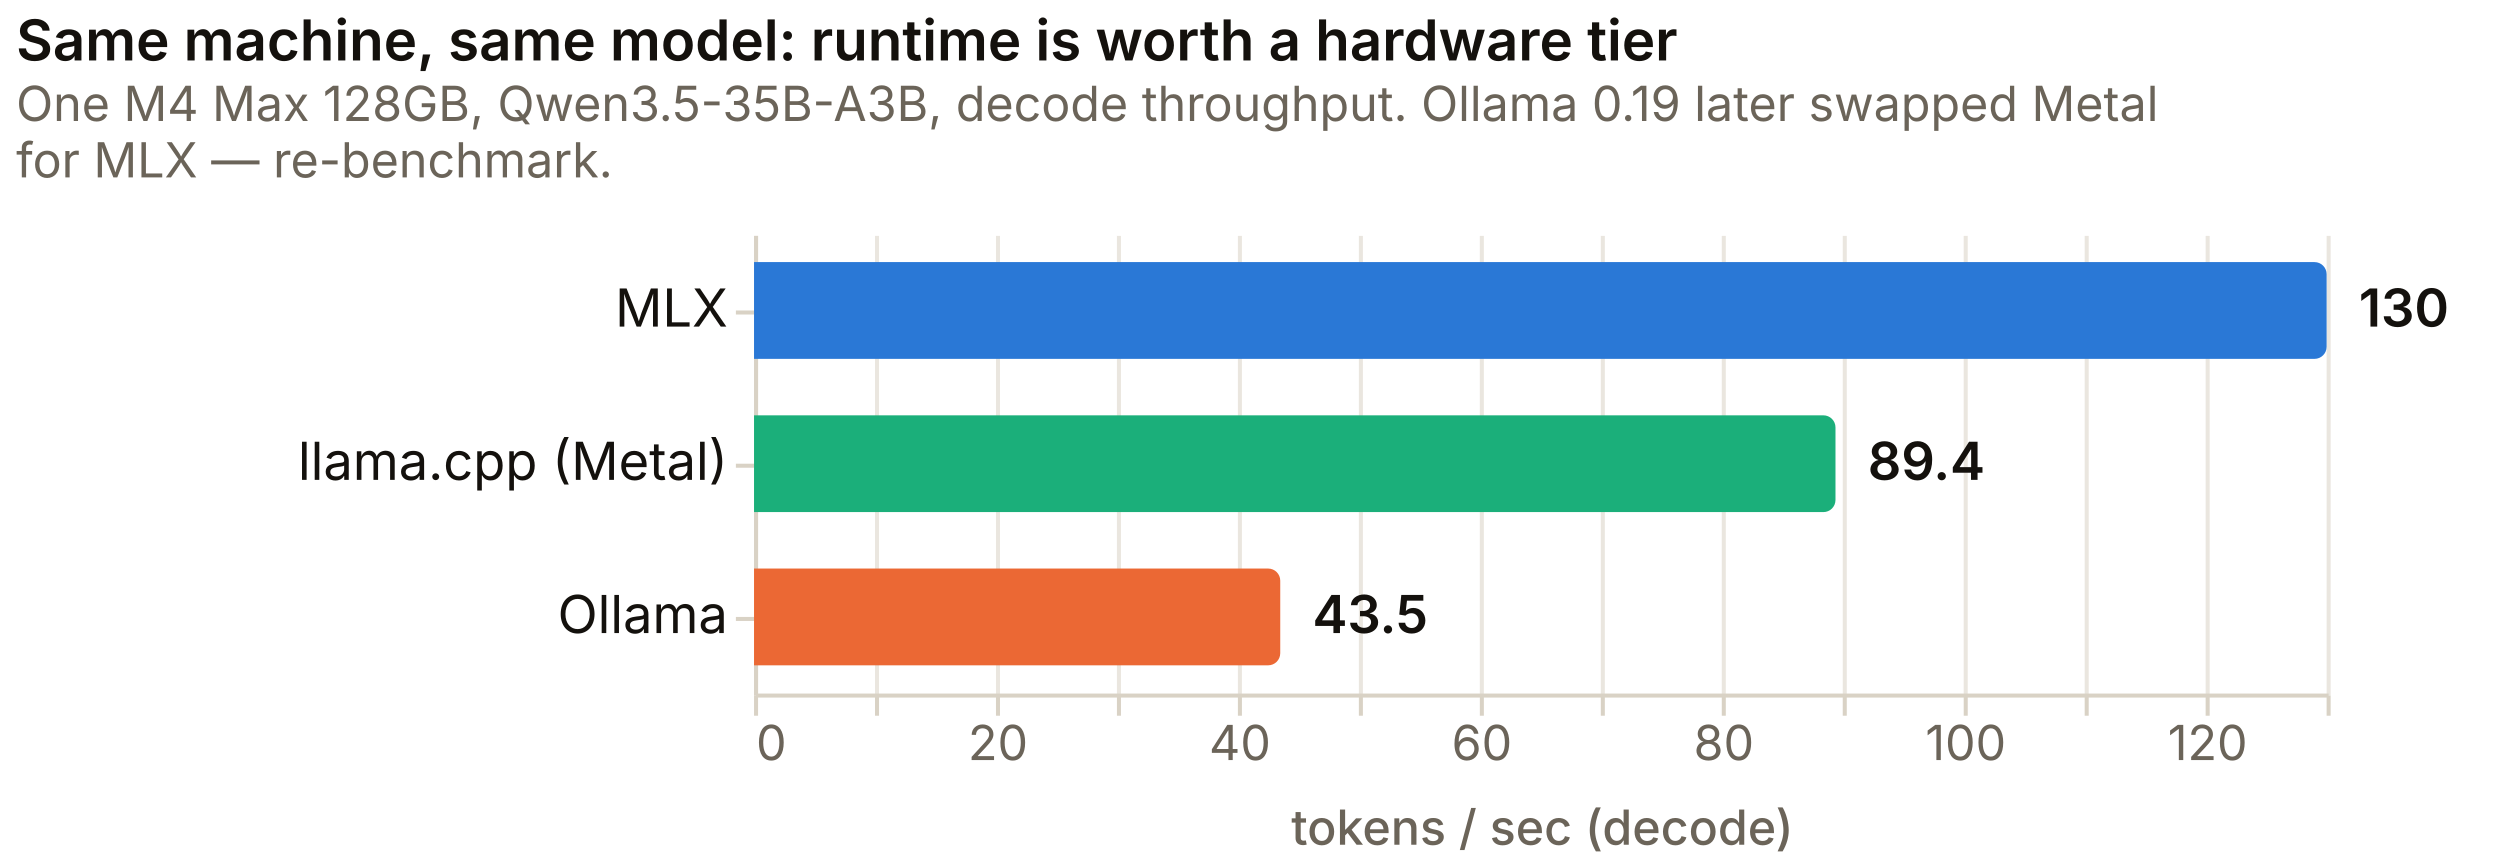
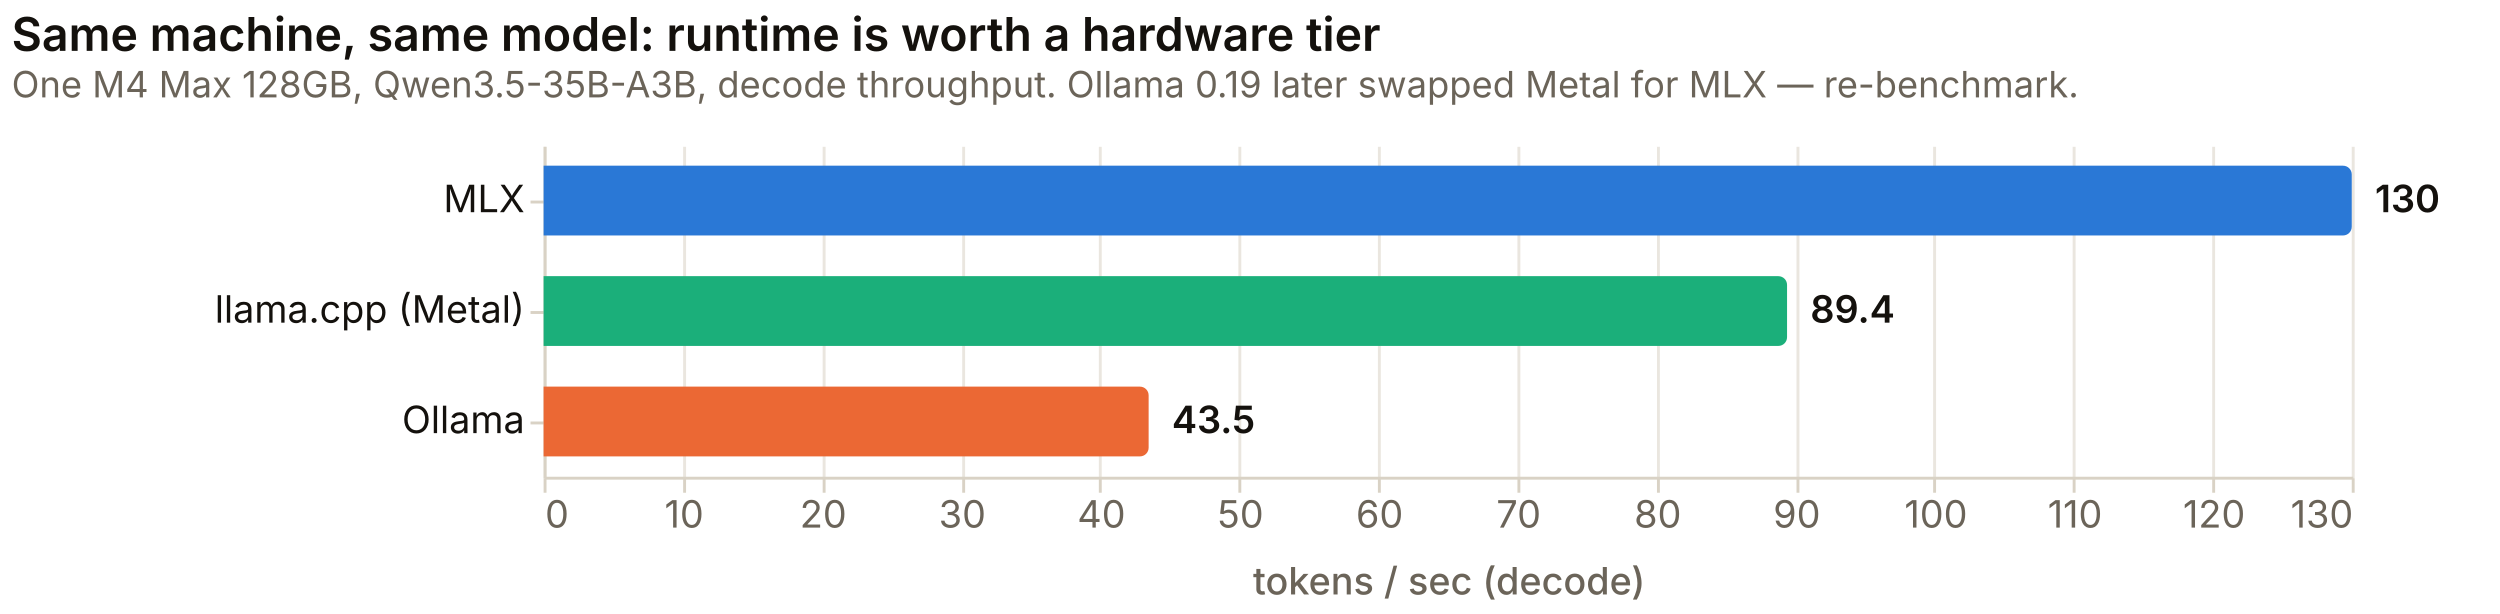
- <svg xmlns="http://www.w3.org/2000/svg" version="1.1" class="marks" width="620" height="215" viewBox="0 0 620 215">
-   <g fill="none" stroke-miterlimit="4" transform="translate(187,58)">
+ <svg xmlns="http://www.w3.org/2000/svg" version="1.1" class="marks" width="860" height="211" viewBox="0 0 860 211">
+   <g fill="none" stroke-miterlimit="4" transform="translate(187,50)">
    <g class="mark-group role-frame root" role="graphics-object" aria-roledescription="group mark container">
      <g transform="translate(0,0)">
-         <path class="background" aria-hidden="true" d="M0,0h390v114h-390Z" />
+         <path class="background" aria-hidden="true" d="M0,0h622v114h-622Z" />
        <g>
          <g class="mark-group role-axis" aria-hidden="true">
            <g transform="translate(0.5,114.5)">
              <path class="background" aria-hidden="true" d="M0,0h0v0h0Z" pointer-events="none" />
              <g>
                <g class="mark-rule role-axis-grid" pointer-events="none">
                  <line transform="translate(0,0)" x2="0" y2="-114" stroke="#d9d2c5" stroke-opacity="0.55" stroke-width="1" opacity="1" />
-                   <line transform="translate(30,0)" x2="0" y2="-114" stroke="#d9d2c5" stroke-opacity="0.55" stroke-width="1" opacity="1" />
-                   <line transform="translate(60,0)" x2="0" y2="-114" stroke="#d9d2c5" stroke-opacity="0.55" stroke-width="1" opacity="1" />
-                   <line transform="translate(90,0)" x2="0" y2="-114" stroke="#d9d2c5" stroke-opacity="0.55" stroke-width="1" opacity="1" />
-                   <line transform="translate(120,0)" x2="0" y2="-114" stroke="#d9d2c5" stroke-opacity="0.55" stroke-width="1" opacity="1" />
-                   <line transform="translate(150,0)" x2="0" y2="-114" stroke="#d9d2c5" stroke-opacity="0.55" stroke-width="1" opacity="1" />
-                   <line transform="translate(180,0)" x2="0" y2="-114" stroke="#d9d2c5" stroke-opacity="0.55" stroke-width="1" opacity="1" />
-                   <line transform="translate(210,0)" x2="0" y2="-114" stroke="#d9d2c5" stroke-opacity="0.55" stroke-width="1" opacity="1" />
-                   <line transform="translate(240,0)" x2="0" y2="-114" stroke="#d9d2c5" stroke-opacity="0.55" stroke-width="1" opacity="1" />
-                   <line transform="translate(270,0)" x2="0" y2="-114" stroke="#d9d2c5" stroke-opacity="0.55" stroke-width="1" opacity="1" />
-                   <line transform="translate(300,0)" x2="0" y2="-114" stroke="#d9d2c5" stroke-opacity="0.55" stroke-width="1" opacity="1" />
-                   <line transform="translate(330,0)" x2="0" y2="-114" stroke="#d9d2c5" stroke-opacity="0.55" stroke-width="1" opacity="1" />
-                   <line transform="translate(360,0)" x2="0" y2="-114" stroke="#d9d2c5" stroke-opacity="0.55" stroke-width="1" opacity="1" />
-                   <line transform="translate(390,0)" x2="0" y2="-114" stroke="#d9d2c5" stroke-opacity="0.55" stroke-width="1" opacity="1" />
+                   <line transform="translate(48,0)" x2="0" y2="-114" stroke="#d9d2c5" stroke-opacity="0.55" stroke-width="1" opacity="1" />
+                   <line transform="translate(96,0)" x2="0" y2="-114" stroke="#d9d2c5" stroke-opacity="0.55" stroke-width="1" opacity="1" />
+                   <line transform="translate(144,0)" x2="0" y2="-114" stroke="#d9d2c5" stroke-opacity="0.55" stroke-width="1" opacity="1" />
+                   <line transform="translate(191,0)" x2="0" y2="-114" stroke="#d9d2c5" stroke-opacity="0.55" stroke-width="1" opacity="1" />
+                   <line transform="translate(239,0)" x2="0" y2="-114" stroke="#d9d2c5" stroke-opacity="0.55" stroke-width="1" opacity="1" />
+                   <line transform="translate(287,0)" x2="0" y2="-114" stroke="#d9d2c5" stroke-opacity="0.55" stroke-width="1" opacity="1" />
+                   <line transform="translate(335,0)" x2="0" y2="-114" stroke="#d9d2c5" stroke-opacity="0.55" stroke-width="1" opacity="1" />
+                   <line transform="translate(383,0)" x2="0" y2="-114" stroke="#d9d2c5" stroke-opacity="0.55" stroke-width="1" opacity="1" />
+                   <line transform="translate(431,0)" x2="0" y2="-114" stroke="#d9d2c5" stroke-opacity="0.55" stroke-width="1" opacity="1" />
+                   <line transform="translate(478,0)" x2="0" y2="-114" stroke="#d9d2c5" stroke-opacity="0.55" stroke-width="1" opacity="1" />
+                   <line transform="translate(526,0)" x2="0" y2="-114" stroke="#d9d2c5" stroke-opacity="0.55" stroke-width="1" opacity="1" />
+                   <line transform="translate(574,0)" x2="0" y2="-114" stroke="#d9d2c5" stroke-opacity="0.55" stroke-width="1" opacity="1" />
+                   <line transform="translate(622,0)" x2="0" y2="-114" stroke="#d9d2c5" stroke-opacity="0.55" stroke-width="1" opacity="1" />
                </g>
              </g>
              <path class="foreground" aria-hidden="true" d="" pointer-events="none" display="none" />
            </g>
          </g>
          <g class="mark-group role-axis" role="graphics-symbol" aria-roledescription="axis" aria-label="X-axis titled 'tokens / sec (decode)' for a linear scale with values from 0 to 130">
            <g transform="translate(0.5,114.5)">
              <path class="background" aria-hidden="true" d="M0,0h0v0h0Z" pointer-events="none" />
              <g>
                <g class="mark-rule role-axis-tick" pointer-events="none">
                  <line transform="translate(0,0)" x2="0" y2="5" stroke="#d9d2c5" stroke-width="1" opacity="1" />
-                   <line transform="translate(30,0)" x2="0" y2="5" stroke="#d9d2c5" stroke-width="1" opacity="1" />
-                   <line transform="translate(60,0)" x2="0" y2="5" stroke="#d9d2c5" stroke-width="1" opacity="1" />
-                   <line transform="translate(90,0)" x2="0" y2="5" stroke="#d9d2c5" stroke-width="1" opacity="1" />
-                   <line transform="translate(120,0)" x2="0" y2="5" stroke="#d9d2c5" stroke-width="1" opacity="1" />
-                   <line transform="translate(150,0)" x2="0" y2="5" stroke="#d9d2c5" stroke-width="1" opacity="1" />
-                   <line transform="translate(180,0)" x2="0" y2="5" stroke="#d9d2c5" stroke-width="1" opacity="1" />
-                   <line transform="translate(210,0)" x2="0" y2="5" stroke="#d9d2c5" stroke-width="1" opacity="1" />
-                   <line transform="translate(240,0)" x2="0" y2="5" stroke="#d9d2c5" stroke-width="1" opacity="1" />
-                   <line transform="translate(270,0)" x2="0" y2="5" stroke="#d9d2c5" stroke-width="1" opacity="1" />
-                   <line transform="translate(300,0)" x2="0" y2="5" stroke="#d9d2c5" stroke-width="1" opacity="1" />
-                   <line transform="translate(330,0)" x2="0" y2="5" stroke="#d9d2c5" stroke-width="1" opacity="1" />
-                   <line transform="translate(360,0)" x2="0" y2="5" stroke="#d9d2c5" stroke-width="1" opacity="1" />
-                   <line transform="translate(390,0)" x2="0" y2="5" stroke="#d9d2c5" stroke-width="1" opacity="1" />
+                   <line transform="translate(48,0)" x2="0" y2="5" stroke="#d9d2c5" stroke-width="1" opacity="1" />
+                   <line transform="translate(96,0)" x2="0" y2="5" stroke="#d9d2c5" stroke-width="1" opacity="1" />
+                   <line transform="translate(144,0)" x2="0" y2="5" stroke="#d9d2c5" stroke-width="1" opacity="1" />
+                   <line transform="translate(191,0)" x2="0" y2="5" stroke="#d9d2c5" stroke-width="1" opacity="1" />
+                   <line transform="translate(239,0)" x2="0" y2="5" stroke="#d9d2c5" stroke-width="1" opacity="1" />
+                   <line transform="translate(287,0)" x2="0" y2="5" stroke="#d9d2c5" stroke-width="1" opacity="1" />
+                   <line transform="translate(335,0)" x2="0" y2="5" stroke="#d9d2c5" stroke-width="1" opacity="1" />
+                   <line transform="translate(383,0)" x2="0" y2="5" stroke="#d9d2c5" stroke-width="1" opacity="1" />
+                   <line transform="translate(431,0)" x2="0" y2="5" stroke="#d9d2c5" stroke-width="1" opacity="1" />
+                   <line transform="translate(478,0)" x2="0" y2="5" stroke="#d9d2c5" stroke-width="1" opacity="1" />
+                   <line transform="translate(526,0)" x2="0" y2="5" stroke="#d9d2c5" stroke-width="1" opacity="1" />
+                   <line transform="translate(574,0)" x2="0" y2="5" stroke="#d9d2c5" stroke-width="1" opacity="1" />
+                   <line transform="translate(622,0)" x2="0" y2="5" stroke="#d9d2c5" stroke-width="1" opacity="1" />
                </g>
                <g class="mark-text role-axis-label" pointer-events="none">
-                   <text text-anchor="start" transform="translate(0,16)" font-family="ui-sans-serif, system-ui, -apple-system, 'Segoe UI', Inter, Helvetica, Arial, sans-serif" font-size="12px" fill="#6b6459" opacity="1">0</text>
-                   <text text-anchor="middle" transform="translate(30,16)" font-family="ui-sans-serif, system-ui, -apple-system, 'Segoe UI', Inter, Helvetica, Arial, sans-serif" font-size="12px" fill="#6b6459" opacity="0">10</text>
-                   <text text-anchor="middle" transform="translate(60,16)" font-family="ui-sans-serif, system-ui, -apple-system, 'Segoe UI', Inter, Helvetica, Arial, sans-serif" font-size="12px" fill="#6b6459" opacity="1">20</text>
-                   <text text-anchor="middle" transform="translate(90,16)" font-family="ui-sans-serif, system-ui, -apple-system, 'Segoe UI', Inter, Helvetica, Arial, sans-serif" font-size="12px" fill="#6b6459" opacity="0">30</text>
-                   <text text-anchor="middle" transform="translate(120,16)" font-family="ui-sans-serif, system-ui, -apple-system, 'Segoe UI', Inter, Helvetica, Arial, sans-serif" font-size="12px" fill="#6b6459" opacity="1">40</text>
-                   <text text-anchor="middle" transform="translate(150,16)" font-family="ui-sans-serif, system-ui, -apple-system, 'Segoe UI', Inter, Helvetica, Arial, sans-serif" font-size="12px" fill="#6b6459" opacity="0">50</text>
-                   <text text-anchor="middle" transform="translate(180,16)" font-family="ui-sans-serif, system-ui, -apple-system, 'Segoe UI', Inter, Helvetica, Arial, sans-serif" font-size="12px" fill="#6b6459" opacity="1">60</text>
-                   <text text-anchor="middle" transform="translate(210,16)" font-family="ui-sans-serif, system-ui, -apple-system, 'Segoe UI', Inter, Helvetica, Arial, sans-serif" font-size="12px" fill="#6b6459" opacity="0">70</text>
-                   <text text-anchor="middle" transform="translate(240,16)" font-family="ui-sans-serif, system-ui, -apple-system, 'Segoe UI', Inter, Helvetica, Arial, sans-serif" font-size="12px" fill="#6b6459" opacity="1">80</text>
-                   <text text-anchor="middle" transform="translate(270,16)" font-family="ui-sans-serif, system-ui, -apple-system, 'Segoe UI', Inter, Helvetica, Arial, sans-serif" font-size="12px" fill="#6b6459" opacity="0">90</text>
-                   <text text-anchor="middle" transform="translate(300,16)" font-family="ui-sans-serif, system-ui, -apple-system, 'Segoe UI', Inter, Helvetica, Arial, sans-serif" font-size="12px" fill="#6b6459" opacity="1">100</text>
-                   <text text-anchor="middle" transform="translate(330,16)" font-family="ui-sans-serif, system-ui, -apple-system, 'Segoe UI', Inter, Helvetica, Arial, sans-serif" font-size="12px" fill="#6b6459" opacity="0">110</text>
-                   <text text-anchor="middle" transform="translate(360,16)" font-family="ui-sans-serif, system-ui, -apple-system, 'Segoe UI', Inter, Helvetica, Arial, sans-serif" font-size="12px" fill="#6b6459" opacity="1">120</text>
-                   <text text-anchor="end" transform="translate(390,16)" font-family="ui-sans-serif, system-ui, -apple-system, 'Segoe UI', Inter, Helvetica, Arial, sans-serif" font-size="12px" fill="#6b6459" opacity="0">130</text>
+                   <text text-anchor="start" transform="translate(0,17)" font-family="ui-sans-serif, system-ui, -apple-system, 'Segoe UI', Inter, Helvetica, Arial, sans-serif" font-size="13px" fill="#6b6459" opacity="1">0</text>
+                   <text text-anchor="middle" transform="translate(47.84615,17)" font-family="ui-sans-serif, system-ui, -apple-system, 'Segoe UI', Inter, Helvetica, Arial, sans-serif" font-size="13px" fill="#6b6459" opacity="1">10</text>
+                   <text text-anchor="middle" transform="translate(95.69231,17)" font-family="ui-sans-serif, system-ui, -apple-system, 'Segoe UI', Inter, Helvetica, Arial, sans-serif" font-size="13px" fill="#6b6459" opacity="1">20</text>
+                   <text text-anchor="middle" transform="translate(143.5385,17)" font-family="ui-sans-serif, system-ui, -apple-system, 'Segoe UI', Inter, Helvetica, Arial, sans-serif" font-size="13px" fill="#6b6459" opacity="1">30</text>
+                   <text text-anchor="middle" transform="translate(191.3846,17)" font-family="ui-sans-serif, system-ui, -apple-system, 'Segoe UI', Inter, Helvetica, Arial, sans-serif" font-size="13px" fill="#6b6459" opacity="1">40</text>
+                   <text text-anchor="middle" transform="translate(239.2308,17)" font-family="ui-sans-serif, system-ui, -apple-system, 'Segoe UI', Inter, Helvetica, Arial, sans-serif" font-size="13px" fill="#6b6459" opacity="1">50</text>
+                   <text text-anchor="middle" transform="translate(287.0769,17)" font-family="ui-sans-serif, system-ui, -apple-system, 'Segoe UI', Inter, Helvetica, Arial, sans-serif" font-size="13px" fill="#6b6459" opacity="1">60</text>
+                   <text text-anchor="middle" transform="translate(334.9231,17)" font-family="ui-sans-serif, system-ui, -apple-system, 'Segoe UI', Inter, Helvetica, Arial, sans-serif" font-size="13px" fill="#6b6459" opacity="1">70</text>
+                   <text text-anchor="middle" transform="translate(382.7692,17)" font-family="ui-sans-serif, system-ui, -apple-system, 'Segoe UI', Inter, Helvetica, Arial, sans-serif" font-size="13px" fill="#6b6459" opacity="1">80</text>
+                   <text text-anchor="middle" transform="translate(430.6154,17)" font-family="ui-sans-serif, system-ui, -apple-system, 'Segoe UI', Inter, Helvetica, Arial, sans-serif" font-size="13px" fill="#6b6459" opacity="1">90</text>
+                   <text text-anchor="middle" transform="translate(478.4615,17)" font-family="ui-sans-serif, system-ui, -apple-system, 'Segoe UI', Inter, Helvetica, Arial, sans-serif" font-size="13px" fill="#6b6459" opacity="1">100</text>
+                   <text text-anchor="middle" transform="translate(526.3077,17)" font-family="ui-sans-serif, system-ui, -apple-system, 'Segoe UI', Inter, Helvetica, Arial, sans-serif" font-size="13px" fill="#6b6459" opacity="1">110</text>
+                   <text text-anchor="middle" transform="translate(574.1538,17)" font-family="ui-sans-serif, system-ui, -apple-system, 'Segoe UI', Inter, Helvetica, Arial, sans-serif" font-size="13px" fill="#6b6459" opacity="1">120</text>
+                   <text text-anchor="end" transform="translate(622,17)" font-family="ui-sans-serif, system-ui, -apple-system, 'Segoe UI', Inter, Helvetica, Arial, sans-serif" font-size="13px" fill="#6b6459" opacity="1">130</text>
                </g>
                <g class="mark-rule role-axis-domain" pointer-events="none">
-                   <line transform="translate(0,0)" x2="390" y2="0" stroke="#d9d2c5" stroke-width="1" opacity="1" />
+                   <line transform="translate(0,0)" x2="622" y2="0" stroke="#d9d2c5" stroke-width="1" opacity="1" />
                </g>
                <g class="mark-text role-axis-title" pointer-events="none">
-                   <text text-anchor="middle" transform="translate(195,37)" font-family="ui-sans-serif, system-ui, -apple-system, 'Segoe UI', Inter, Helvetica, Arial, sans-serif" font-size="12px" font-weight="500" fill="#6b6459" opacity="1">tokens / sec (decode)</text>
+                   <text text-anchor="middle" transform="translate(311,40)" font-family="ui-sans-serif, system-ui, -apple-system, 'Segoe UI', Inter, Helvetica, Arial, sans-serif" font-size="13px" font-weight="500" fill="#6b6459" opacity="1">tokens / sec (decode)</text>
                </g>
              </g>
              <path class="foreground" aria-hidden="true" d="" pointer-events="none" display="none" />
            </g>
          </g>
          <g class="mark-group role-axis" role="graphics-symbol" aria-roledescription="axis" aria-label="Y-axis for a discrete scale with 3 values: MLX, llama.cpp (Metal), Ollama">
            <g transform="translate(0.5,0.5)">
              <path class="background" aria-hidden="true" d="M0,0h0v0h0Z" pointer-events="none" />
              <g>
                <g class="mark-rule role-axis-tick" pointer-events="none">
                  <line transform="translate(0,19)" x2="-5" y2="0" stroke="#d9d2c5" stroke-width="1" opacity="1" />
                  <line transform="translate(0,57)" x2="-5" y2="0" stroke="#d9d2c5" stroke-width="1" opacity="1" />
                  <line transform="translate(0,95)" x2="-5" y2="0" stroke="#d9d2c5" stroke-width="1" opacity="1" />
                </g>
                <g class="mark-text role-axis-label" pointer-events="none">
                  <text text-anchor="end" transform="translate(-7,22.5)" font-family="ui-sans-serif, system-ui, -apple-system, 'Segoe UI', Inter, Helvetica, Arial, sans-serif" font-size="13px" fill="#14110d" opacity="1">MLX</text>
                  <text text-anchor="end" transform="translate(-7,60.5)" font-family="ui-sans-serif, system-ui, -apple-system, 'Segoe UI', Inter, Helvetica, Arial, sans-serif" font-size="13px" fill="#14110d" opacity="1">llama.cpp (Metal)</text>
                  <text text-anchor="end" transform="translate(-7,98.5)" font-family="ui-sans-serif, system-ui, -apple-system, 'Segoe UI', Inter, Helvetica, Arial, sans-serif" font-size="13px" fill="#14110d" opacity="1">Ollama</text>
                </g>
                <g class="mark-rule role-axis-domain" pointer-events="none">
                  <line transform="translate(0,0)" x2="0" y2="114" stroke="#d9d2c5" stroke-width="1" opacity="1" />
                </g>
              </g>
              <path class="foreground" aria-hidden="true" d="" pointer-events="none" display="none" />
            </g>
          </g>
          <g class="mark-group role-scope" role="graphics-object" aria-roledescription="group mark container">
            <g transform="translate(0,7)">
-               <path class="background" aria-hidden="true" d="M0,0L387,0C388.656,0,390,1.344,390,3L390,21C390,22.656,388.656,24,387,24L0,24C0,24,0,24,0,24L0,0C0,0,0,0,0,0Z" />
+               <path class="background" aria-hidden="true" d="M0,0L619,0C620.656,0,622,1.344,622,3L622,21C622,22.656,620.656,24,619,24L0,24C0,24,0,24,0,24L0,0C0,0,0,0,0,0Z" />
              <g clip-path="url(#clip31)">
                <g class="mark-group role-scope" role="graphics-object" aria-roledescription="group mark container">
                  <g transform="translate(0,0)">
                    <path class="background" aria-hidden="true" d="M0,0h0v24h0Z" />
                    <g>
                      <g class="mark-rect role-mark layer_0_marks" role="graphics-object" aria-roledescription="rect mark container">
-                         <path aria-label="tokens / sec (decode): 130; runtime: MLX" role="graphics-symbol" aria-roledescription="bar" d="M0,0h390v24h-390Z" fill="#2a78d6" />
+                         <path aria-label="tokens / sec (decode): 130; runtime: MLX" role="graphics-symbol" aria-roledescription="bar" d="M0,0h622v24h-622Z" fill="#2a78d6" />
                      </g>
                    </g>
                    <path class="foreground" aria-hidden="true" d="" display="none" />
                  </g>
                </g>
              </g>
              <path class="foreground" aria-hidden="true" d="" display="none" />
            </g>
            <g transform="translate(0,45)">
-               <path class="background" aria-hidden="true" d="M0,0L265.2,0C266.856,0,268.2,1.344,268.2,3L268.2,21C268.2,22.656,266.856,24,265.2,24L0,24C0,24,0,24,0,24L0,0C0,0,0,0,0,0Z" />
+               <path class="background" aria-hidden="true" d="M0,0L424.745,0C426.4,0,427.745,1.344,427.745,3L427.745,21C427.745,22.656,426.4,24,424.745,24L0,24C0,24,0,24,0,24L0,0C0,0,0,0,0,0Z" />
              <g clip-path="url(#clip32)">
                <g class="mark-group role-scope" role="graphics-object" aria-roledescription="group mark container">
                  <g transform="translate(0,0)">
                    <path class="background" aria-hidden="true" d="M0,0h0v24h0Z" />
                    <g>
                      <g class="mark-rect role-mark layer_0_marks" role="graphics-object" aria-roledescription="rect mark container">
-                         <path aria-label="tokens / sec (decode): 89.4; runtime: llama.cpp (Metal)" role="graphics-symbol" aria-roledescription="bar" d="M0,0h268.2v24h-268.2Z" fill="#1baf7a" />
+                         <path aria-label="tokens / sec (decode): 89.4; runtime: llama.cpp (Metal)" role="graphics-symbol" aria-roledescription="bar" d="M0,0h427.745v24h-427.745Z" fill="#1baf7a" />
                      </g>
                    </g>
                    <path class="foreground" aria-hidden="true" d="" display="none" />
                  </g>
                </g>
              </g>
              <path class="foreground" aria-hidden="true" d="" display="none" />
            </g>
            <g transform="translate(0,83)">
-               <path class="background" aria-hidden="true" d="M0,0L127.5,0C129.156,0,130.5,1.344,130.5,3L130.5,21C130.5,22.656,129.156,24,127.5,24L0,24C0,24,0,24,0,24L0,0C0,0,0,0,0,0Z" />
+               <path class="background" aria-hidden="true" d="M0,0L205.131,0C206.787,0,208.131,1.344,208.131,3L208.131,21C208.131,22.656,206.787,24,205.131,24L0,24C0,24,0,24,0,24L0,0C0,0,0,0,0,0Z" />
              <g clip-path="url(#clip33)">
                <g class="mark-group role-scope" role="graphics-object" aria-roledescription="group mark container">
                  <g transform="translate(0,0)">
                    <path class="background" aria-hidden="true" d="M0,0h0v24h0Z" />
                    <g>
                      <g class="mark-rect role-mark layer_0_marks" role="graphics-object" aria-roledescription="rect mark container">
-                         <path aria-label="tokens / sec (decode): 43.5; runtime: Ollama" role="graphics-symbol" aria-roledescription="bar" d="M0,0h130.5v24h-130.5Z" fill="#eb6834" />
+                         <path aria-label="tokens / sec (decode): 43.5; runtime: Ollama" role="graphics-symbol" aria-roledescription="bar" d="M0,0h208.131v24h-208.131Z" fill="#eb6834" />
                      </g>
                    </g>
                    <path class="foreground" aria-hidden="true" d="" display="none" />
                  </g>
                </g>
              </g>
              <path class="foreground" aria-hidden="true" d="" display="none" />
            </g>
          </g>
          <g class="mark-text role-mark layer_1_marks" role="graphics-object" aria-roledescription="text mark container">
-             <text aria-label="tokens / sec (decode): 130; runtime: MLX; v: 130" role="graphics-symbol" aria-roledescription="text mark" text-anchor="start" transform="translate(398,23)" font-family="ui-sans-serif, system-ui, -apple-system, 'Segoe UI', Inter, Helvetica, Arial, sans-serif" font-size="13px" font-weight="600" fill="#14110d">130</text>
-             <text aria-label="tokens / sec (decode): 89.4; runtime: llama.cpp (Metal); v: 89.4" role="graphics-symbol" aria-roledescription="text mark" text-anchor="start" transform="translate(276.2,61)" font-family="ui-sans-serif, system-ui, -apple-system, 'Segoe UI', Inter, Helvetica, Arial, sans-serif" font-size="13px" font-weight="600" fill="#14110d">89.4</text>
-             <text aria-label="tokens / sec (decode): 43.5; runtime: Ollama; v: 43.5" role="graphics-symbol" aria-roledescription="text mark" text-anchor="start" transform="translate(138.5,99)" font-family="ui-sans-serif, system-ui, -apple-system, 'Segoe UI', Inter, Helvetica, Arial, sans-serif" font-size="13px" font-weight="600" fill="#14110d">43.5</text>
+             <text aria-label="tokens / sec (decode): 130; runtime: MLX; v: 130" role="graphics-symbol" aria-roledescription="text mark" text-anchor="start" transform="translate(630,23)" font-family="ui-sans-serif, system-ui, -apple-system, 'Segoe UI', Inter, Helvetica, Arial, sans-serif" font-size="13px" font-weight="600" fill="#14110d">130</text>
+             <text aria-label="tokens / sec (decode): 89.4; runtime: llama.cpp (Metal); v: 89.4" role="graphics-symbol" aria-roledescription="text mark" text-anchor="start" transform="translate(435.7446,61)" font-family="ui-sans-serif, system-ui, -apple-system, 'Segoe UI', Inter, Helvetica, Arial, sans-serif" font-size="13px" font-weight="600" fill="#14110d">89.4</text>
+             <text aria-label="tokens / sec (decode): 43.5; runtime: Ollama; v: 43.5" role="graphics-symbol" aria-roledescription="text mark" text-anchor="start" transform="translate(216.1308,99)" font-family="ui-sans-serif, system-ui, -apple-system, 'Segoe UI', Inter, Helvetica, Arial, sans-serif" font-size="13px" font-weight="600" fill="#14110d">43.5</text>
          </g>
          <g class="mark-group role-title">
-             <g transform="translate(-183,-54)">
+             <g transform="translate(-183,-45.5)">
              <path class="background" aria-hidden="true" d="M0,0h0v0h0Z" pointer-events="none" />
              <g>
                <g class="mark-text role-title-text" role="graphics-symbol" aria-roledescription="title" aria-label="Title text 'Same machine, same model: runtime is worth a hardware tier'" pointer-events="none">
-                   <text text-anchor="start" transform="translate(0,11)" font-family="ui-sans-serif, system-ui, -apple-system, 'Segoe UI', Inter, Helvetica, Arial, sans-serif" font-size="14px" font-weight="600" fill="#14110d" opacity="1">Same machine, same model: runtime is worth a hardware tier</text>
+                   <text text-anchor="start" transform="translate(0,13)" font-family="ui-sans-serif, system-ui, -apple-system, 'Segoe UI', Inter, Helvetica, Arial, sans-serif" font-size="16px" font-weight="600" fill="#14110d" opacity="1">Same machine, same model: runtime is worth a hardware tier</text>
                </g>
                <g class="mark-text role-title-subtitle" role="graphics-symbol" aria-roledescription="subtitle" aria-label="Subtitle text 'One M4 Max 128GB, Qwen3.5-35B-A3B, decode throughput. Ollama 0.19 later swapped Metal for MLX — re-benchmark.'" pointer-events="none">
-                   <text text-anchor="start" transform="translate(0,26)" font-family="ui-sans-serif, system-ui, -apple-system, 'Segoe UI', Inter, Helvetica, Arial, sans-serif" font-size="12px" fill="#6b6459" opacity="1">
-                     <tspan>One M4 Max 128GB, Qwen3.5-35B-A3B, decode throughput. Ollama 0.19 later swapped Metal</tspan>
-                     <tspan x="0" dy="14">for MLX — re-benchmark.</tspan>
-                   </text>
+                   <text text-anchor="start" transform="translate(0,29)" font-family="ui-sans-serif, system-ui, -apple-system, 'Segoe UI', Inter, Helvetica, Arial, sans-serif" font-size="12.5px" fill="#6b6459" opacity="1">One M4 Max 128GB, Qwen3.5-35B-A3B, decode throughput. Ollama 0.19 later swapped Metal for MLX — re-benchmark.</text>
                </g>
              </g>
              <path class="foreground" aria-hidden="true" d="" pointer-events="none" display="none" />
            </g>
          </g>
        </g>
        <path class="foreground" aria-hidden="true" d="" display="none" />
      </g>
    </g>
  </g>
  <defs>
    <clipPath id="clip31">
-       <path d="M0,0L387,0C388.656,0,390,1.344,390,3L390,21C390,22.656,388.656,24,387,24L0,24C0,24,0,24,0,24L0,0C0,0,0,0,0,0Z" />
+       <path d="M0,0L619,0C620.656,0,622,1.344,622,3L622,21C622,22.656,620.656,24,619,24L0,24C0,24,0,24,0,24L0,0C0,0,0,0,0,0Z" />
    </clipPath>
    <clipPath id="clip32">
-       <path d="M0,0L265.2,0C266.856,0,268.2,1.344,268.2,3L268.2,21C268.2,22.656,266.856,24,265.2,24L0,24C0,24,0,24,0,24L0,0C0,0,0,0,0,0Z" />
+       <path d="M0,0L424.745,0C426.4,0,427.745,1.344,427.745,3L427.745,21C427.745,22.656,426.4,24,424.745,24L0,24C0,24,0,24,0,24L0,0C0,0,0,0,0,0Z" />
    </clipPath>
    <clipPath id="clip33">
-       <path d="M0,0L127.5,0C129.156,0,130.5,1.344,130.5,3L130.5,21C130.5,22.656,129.156,24,127.5,24L0,24C0,24,0,24,0,24L0,0C0,0,0,0,0,0Z" />
+       <path d="M0,0L205.131,0C206.787,0,208.131,1.344,208.131,3L208.131,21C208.131,22.656,206.787,24,205.131,24L0,24C0,24,0,24,0,24L0,0C0,0,0,0,0,0Z" />
    </clipPath>
  </defs>
</svg>
